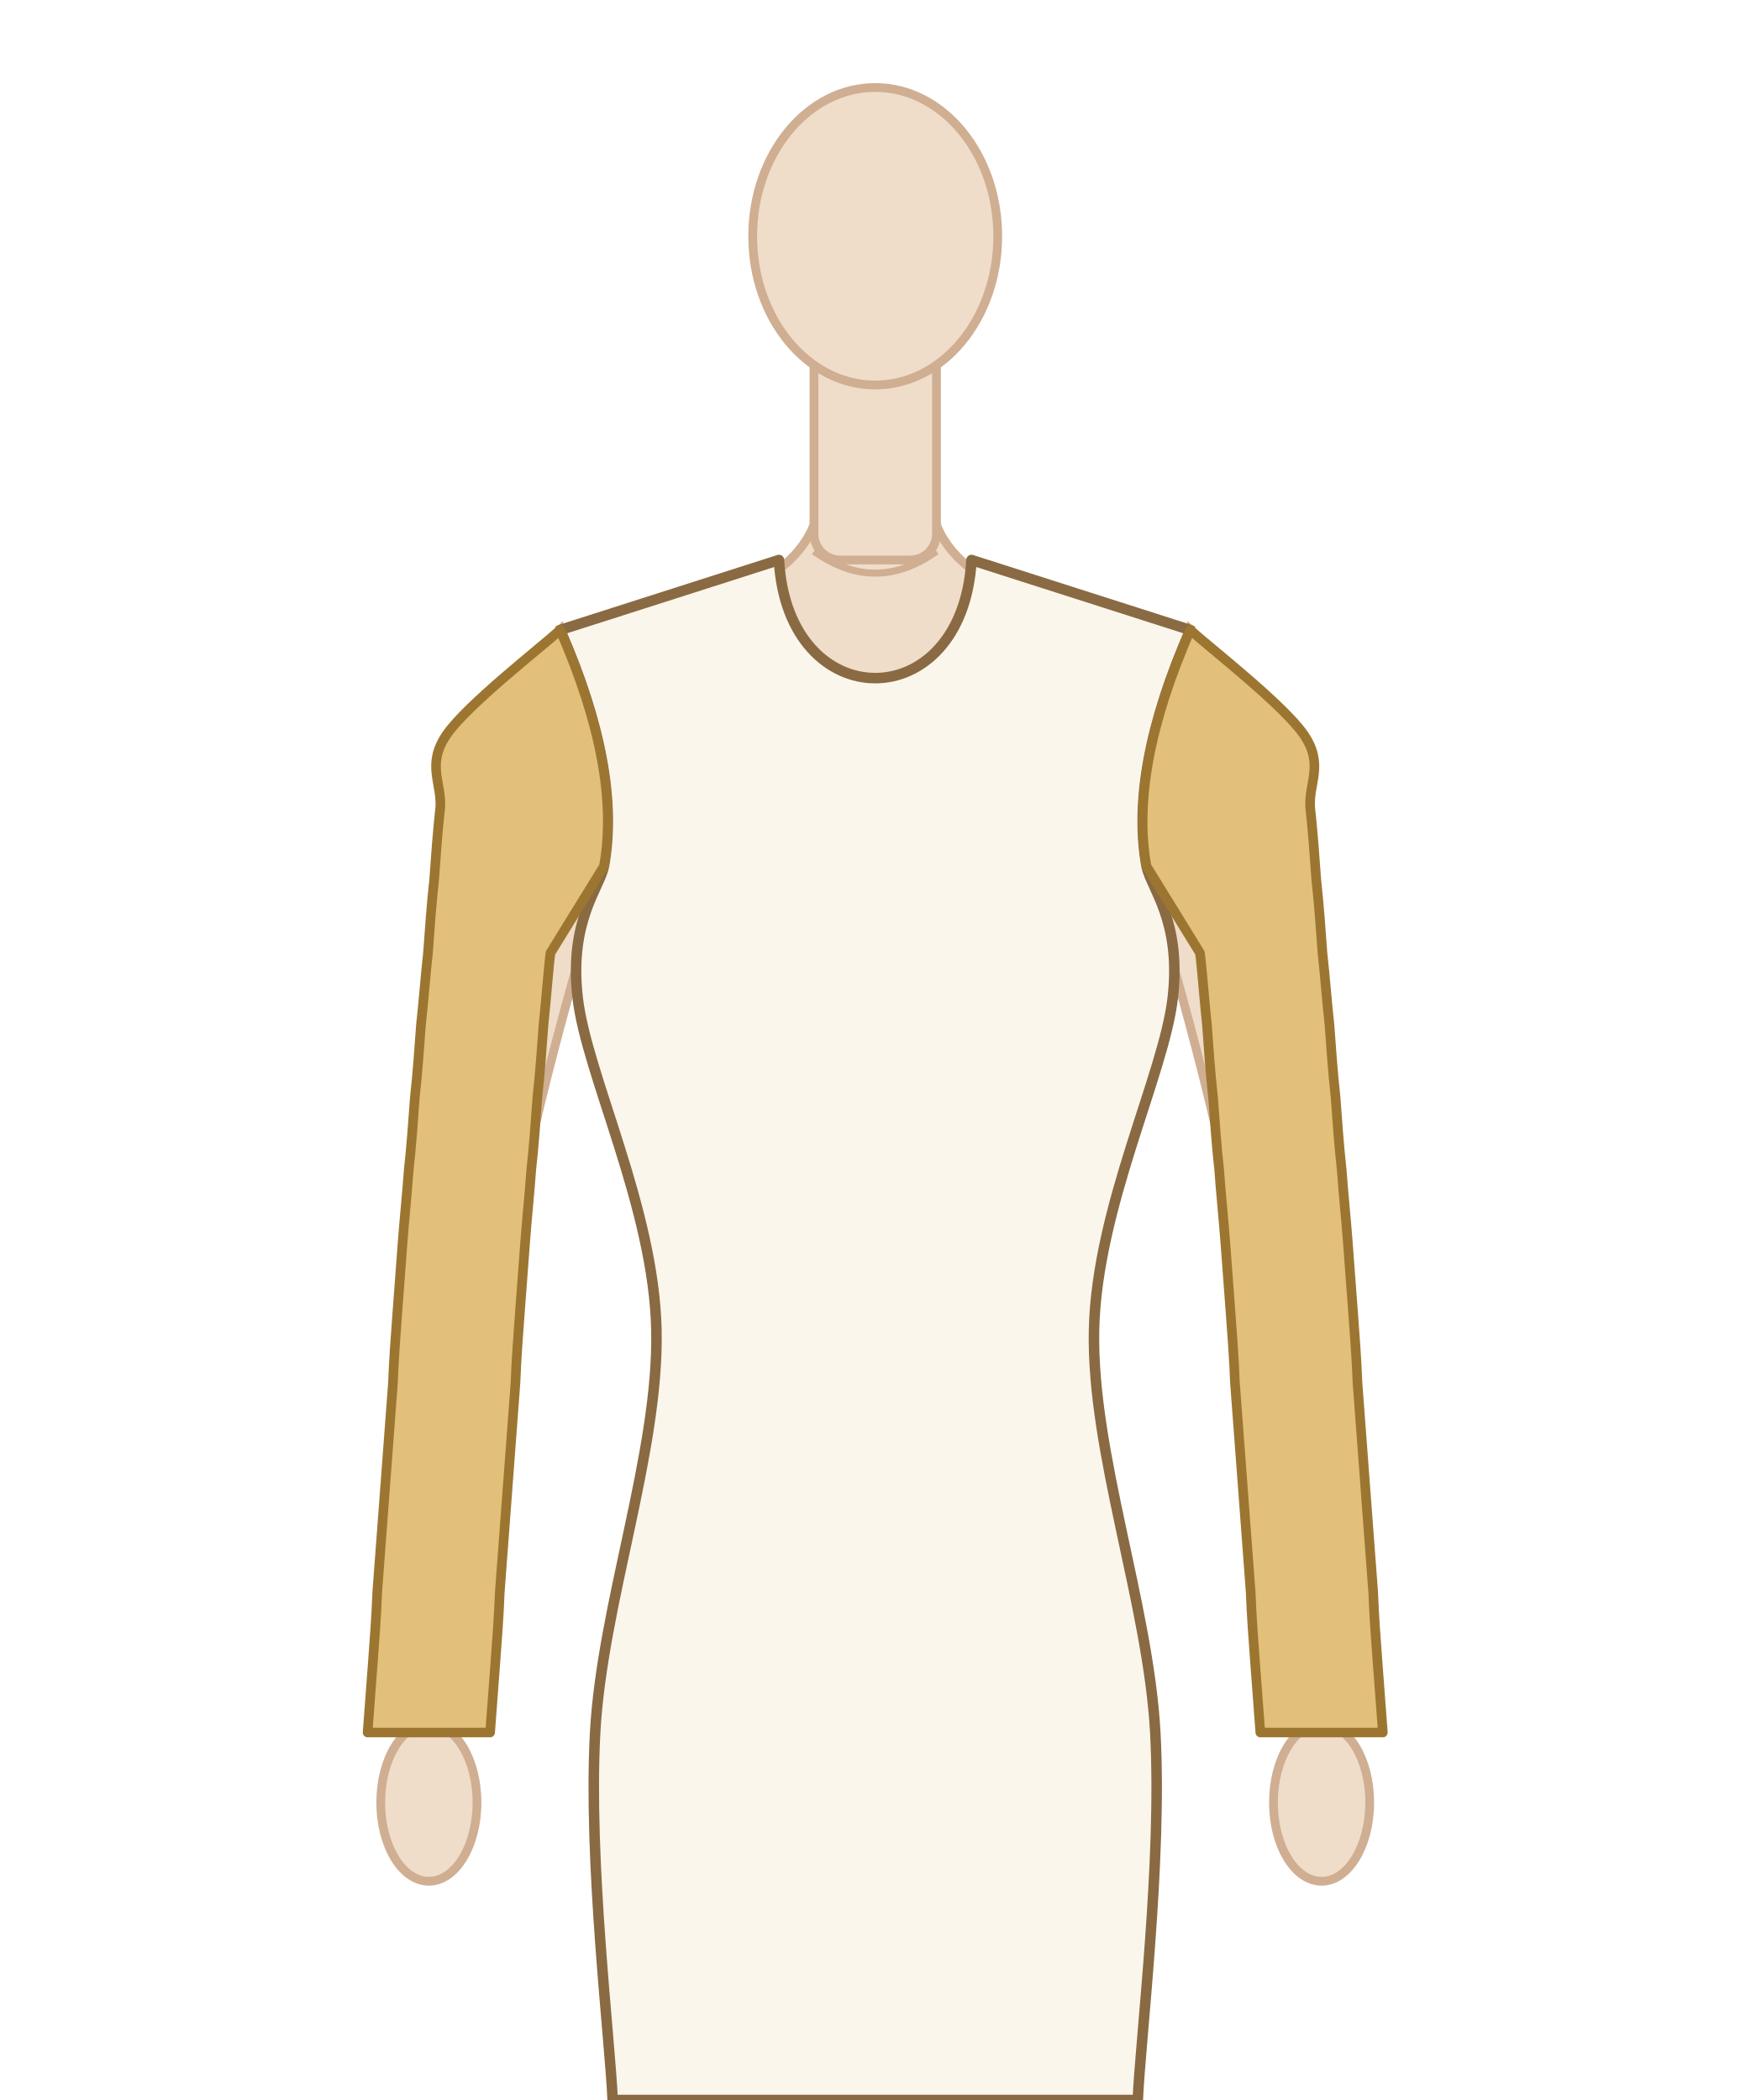
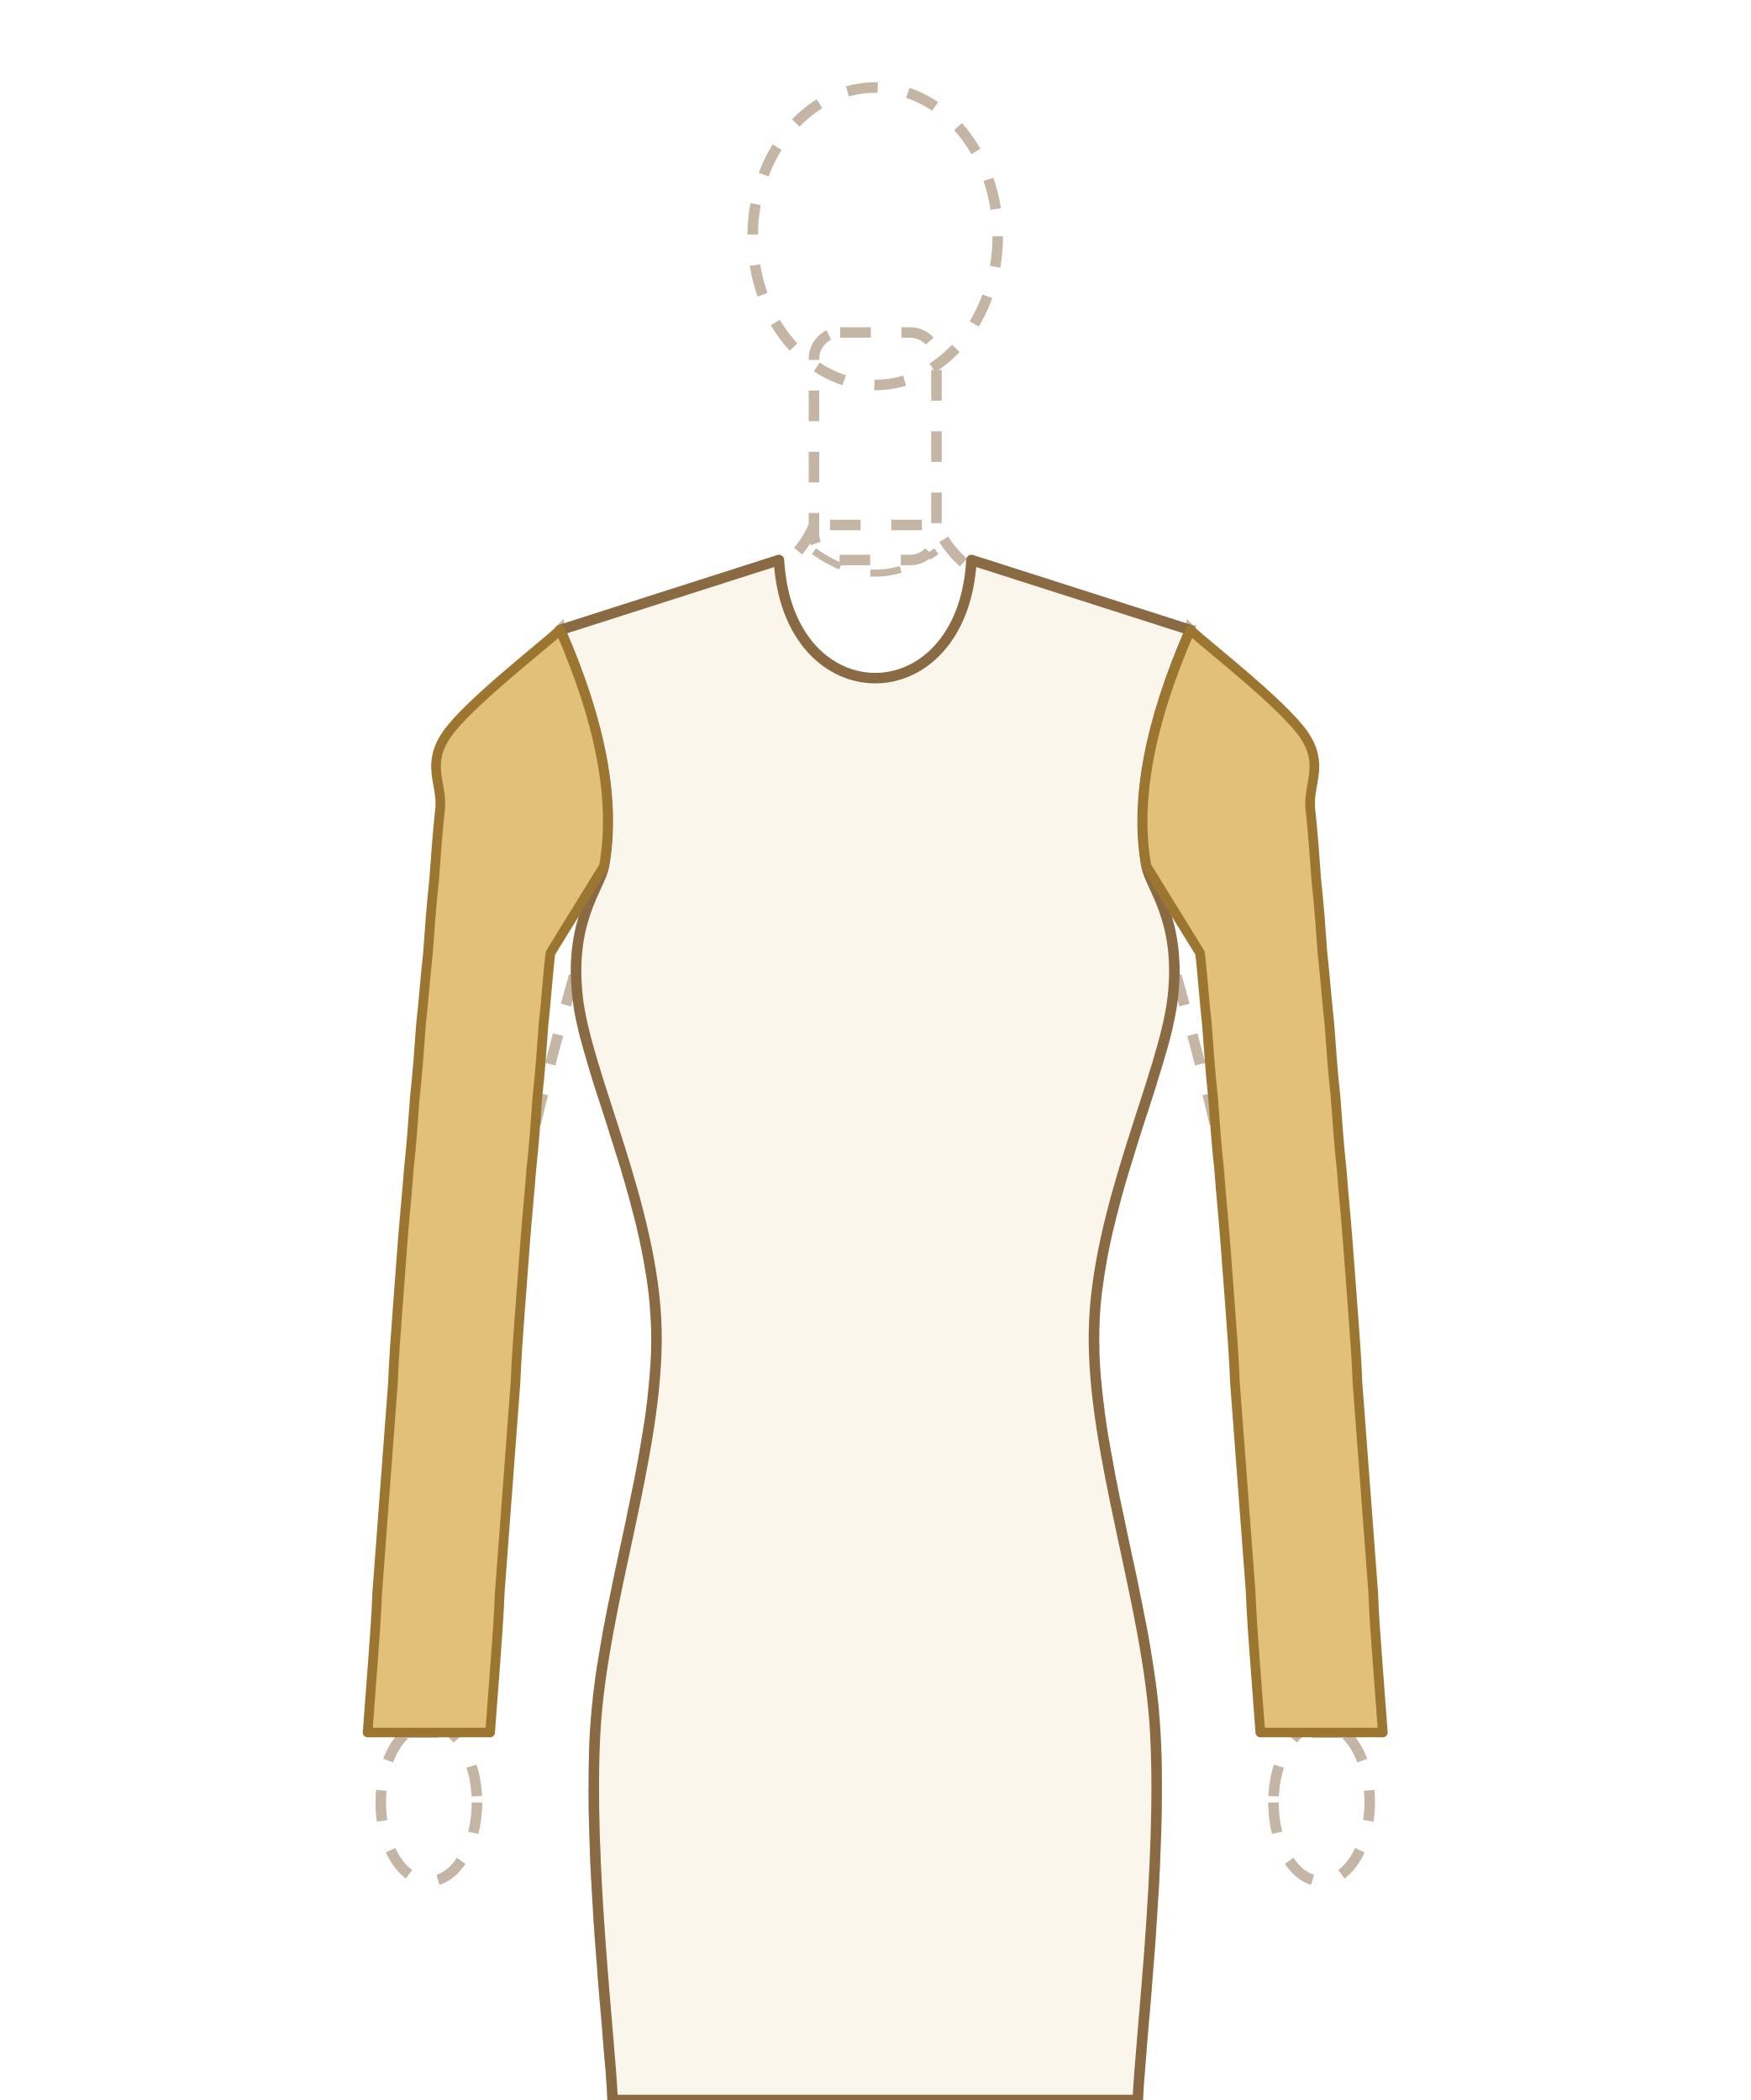
<svg xmlns="http://www.w3.org/2000/svg" viewBox="0 0 200 240" width="200" height="240">
-   <path d="M 64 72 L 52.5 84 C 51.7 93.7, 48.8 123, 47.5 142 C 46.2 161, 45 188.7, 44.5 198 L 53.5 198 C 54.3 188.7, 55.9 158.5, 58.5 142 C 61.1 125.5, 67.3 106.2, 69 99 Z" fill="#efdcc9" stroke="#cfae92" stroke-width="1" />
-   <ellipse cx="49" cy="206" rx="5.5" ry="9" fill="#efdcc9" stroke="#cfae92" stroke-width="1" />
+   <path d="M 64 72 L 52.5 84 C 51.7 93.7, 48.8 123, 47.5 142 C 46.2 161, 45 188.7, 44.5 198 L 53.5 198 C 54.3 188.7, 55.9 158.5, 58.5 142 C 61.1 125.5, 67.3 106.2, 69 99 Z" fill="none" stroke="#c4b5a5" stroke-width="1.2" stroke-dasharray="3.5 3.5" />
+   <ellipse cx="49" cy="206" rx="5.5" ry="9" fill="none" stroke="#c4b5a5" stroke-width="1.2" stroke-dasharray="3.5 3.5" />
  <g transform="matrix(-1 0 0 1 200 0)">
-     <path d="M 64 72 L 52.5 84 C 51.7 93.7, 48.8 123, 47.5 142 C 46.2 161, 45 188.7, 44.5 198 L 53.5 198 C 54.3 188.7, 55.9 158.5, 58.5 142 C 61.1 125.5, 67.3 106.2, 69 99 Z" fill="#efdcc9" stroke="#cfae92" stroke-width="1" />
-     <ellipse cx="49" cy="206" rx="5.5" ry="9" fill="#efdcc9" stroke="#cfae92" stroke-width="1" />
+     <path d="M 64 72 L 52.5 84 C 51.7 93.7, 48.8 123, 47.5 142 C 46.2 161, 45 188.7, 44.5 198 L 53.5 198 C 54.3 188.7, 55.9 158.5, 58.5 142 C 61.1 125.5, 67.3 106.2, 69 99 Z" fill="none" stroke="#c4b5a5" stroke-width="1.2" stroke-dasharray="3.5 3.5" />
+     <ellipse cx="49" cy="206" rx="5.5" ry="9" fill="none" stroke="#c4b5a5" stroke-width="1.2" stroke-dasharray="3.5 3.5" />
  </g>
-   <path d="M 93 60 Q 89 70 64 72 Q 66 88 69 99 C 68.5 101.5, 65 105.2, 66 114 C 67 122.8, 74.7 138, 75 152 C 75.3 166, 68.8 183.3, 68 198 C 67.2 212.7, 69.7 233, 70 240 L 130 240 C 130.3 233, 132.8 212.7, 132 198 C 131.2 183.3, 124.7 166, 125 152 C 125.3 138, 133 122.8, 134 114 C 135 105.2, 131.5 101.5, 131 99 Q 134 88 136 72 Q 111 70 107 60 Z" fill="#efdcc9" stroke="#cfae92" stroke-width="1" />
-   <rect x="93" y="38" width="14" height="26" rx="3" fill="#efdcc9" stroke="#cfae92" stroke-width="1" />
-   <ellipse cx="100" cy="27" rx="14" ry="17" fill="#efdcc9" stroke="#cfae92" stroke-width="1" />
-   <path d="M 93 63 Q 100 68 107 63" fill="none" stroke="#cfae92" stroke-width="0.8" />
+   <path d="M 93 60 Q 89 70 64 72 Q 66 88 69 99 C 68.5 101.5, 65 105.2, 66 114 C 67 122.8, 74.7 138, 75 152 C 75.3 166, 68.8 183.3, 68 198 C 67.2 212.7, 69.7 233, 70 240 L 130 240 C 130.3 233, 132.8 212.7, 132 198 C 131.2 183.3, 124.7 166, 125 152 C 125.3 138, 133 122.8, 134 114 C 135 105.2, 131.5 101.5, 131 99 Q 134 88 136 72 Q 111 70 107 60 Z" fill="none" stroke="#c4b5a5" stroke-width="1.2" stroke-dasharray="3.5 3.5" />
+   <rect x="93" y="38" width="14" height="26" rx="3" fill="none" stroke="#c4b5a5" stroke-width="1.2" stroke-dasharray="3.5 3.5" />
+   <ellipse cx="100" cy="27" rx="14" ry="17" fill="none" stroke="#c4b5a5" stroke-width="1.2" stroke-dasharray="3.5 3.5" />
+   <path d="M 93 63 Q 100 68 107 63" fill="none" stroke="#c4b5a5" stroke-width="0.8" stroke-dasharray="3.5 3.5" />
  <path d="M 64 72 L 89 64 C 90 82, 110 82, 111 64 L 136 72 Q 129 88 131 99 C 131.5 101.5, 135 105.2, 134 114 C 133 122.8, 125.3 138, 125 152 C 124.7 166, 131.2 183.3, 132 198 C 132.8 212.7, 130.3 233, 130 240 L 70 240 C 69.7 233, 67.2 212.7, 68 198 C 68.8 183.3, 75.3 166, 75 152 C 74.7 138, 67 122.8, 66 114 C 65 105.2, 68.5 101.5, 69 99 Q 71 88 64 72 Z" fill="#fbf6ec" stroke="#8a6a42" stroke-width="1.2" stroke-linejoin="round" />
  <path d="M 64 72 C 61.8 74, 53.3 80.6, 51 84 C 48.7 87.4, 50.5 89.5, 50.3 92.3 C 50 95, 49.8 97.8, 49.6 100.6 C 49.3 103.3, 49.1 106.1, 48.9 108.9 C 48.6 111.6, 48.4 114.4, 48.1 117.1 C 47.9 119.9, 47.7 122.7, 47.4 125.4 C 47.2 128.2, 47 131, 46.7 133.7 C 46.5 136.5, 46.2 139.3, 46 142 C 45.8 144.7, 45.6 147.3, 45.4 150 C 45.2 152.7, 45 155.3, 44.9 158 C 44.7 160.7, 44.5 163.3, 44.3 166 C 44.1 168.7, 43.9 171.3, 43.7 174 C 43.5 176.7, 43.3 179.3, 43.1 182 C 43 184.7, 42.8 187.3, 42.6 190 C 42.4 192.7, 42.1 196.7, 42 198 L 56 198 C 56.1 196.7, 56.4 192.7, 56.6 190 C 56.8 187.3, 57 184.7, 57.1 182 C 57.3 179.3, 57.5 176.7, 57.7 174 C 57.9 171.3, 58.1 168.7, 58.3 166 C 58.5 163.3, 58.7 160.7, 58.9 158 C 59 155.3, 59.2 152.7, 59.4 150 C 59.6 147.3, 59.8 144.7, 60 142 C 60.2 139.3, 60.5 136.5, 60.7 133.7 C 61 131, 61.2 128.2, 61.4 125.4 C 61.7 122.7, 61.9 119.9, 62.1 117.1 C 62.4 114.4, 62.7 110.2, 62.9 108.9 L 69 99 Q 71 88 64 72 Z" fill="#e2c07a" stroke="#9c7631" stroke-width="1.1" stroke-linejoin="round" />
  <g transform="matrix(-1 0 0 1 200 0)">
    <path d="M 64 72 C 61.8 74, 53.3 80.6, 51 84 C 48.7 87.4, 50.5 89.5, 50.3 92.3 C 50 95, 49.8 97.8, 49.6 100.6 C 49.3 103.3, 49.1 106.1, 48.9 108.9 C 48.6 111.6, 48.4 114.4, 48.1 117.1 C 47.9 119.9, 47.7 122.7, 47.4 125.4 C 47.2 128.2, 47 131, 46.7 133.7 C 46.5 136.5, 46.2 139.3, 46 142 C 45.8 144.7, 45.6 147.3, 45.4 150 C 45.2 152.7, 45 155.3, 44.9 158 C 44.7 160.7, 44.5 163.3, 44.3 166 C 44.1 168.7, 43.9 171.3, 43.7 174 C 43.5 176.7, 43.3 179.3, 43.1 182 C 43 184.7, 42.8 187.3, 42.6 190 C 42.4 192.7, 42.1 196.7, 42 198 L 56 198 C 56.1 196.7, 56.4 192.7, 56.6 190 C 56.8 187.3, 57 184.7, 57.1 182 C 57.3 179.3, 57.5 176.7, 57.7 174 C 57.9 171.3, 58.1 168.7, 58.3 166 C 58.5 163.3, 58.7 160.7, 58.9 158 C 59 155.3, 59.2 152.7, 59.4 150 C 59.6 147.3, 59.8 144.7, 60 142 C 60.2 139.3, 60.5 136.5, 60.7 133.7 C 61 131, 61.2 128.2, 61.4 125.4 C 61.7 122.7, 61.9 119.9, 62.1 117.1 C 62.4 114.4, 62.7 110.2, 62.9 108.9 L 69 99 Q 71 88 64 72 Z" fill="#e2c07a" stroke="#9c7631" stroke-width="1.1" stroke-linejoin="round" />
  </g>
</svg>
